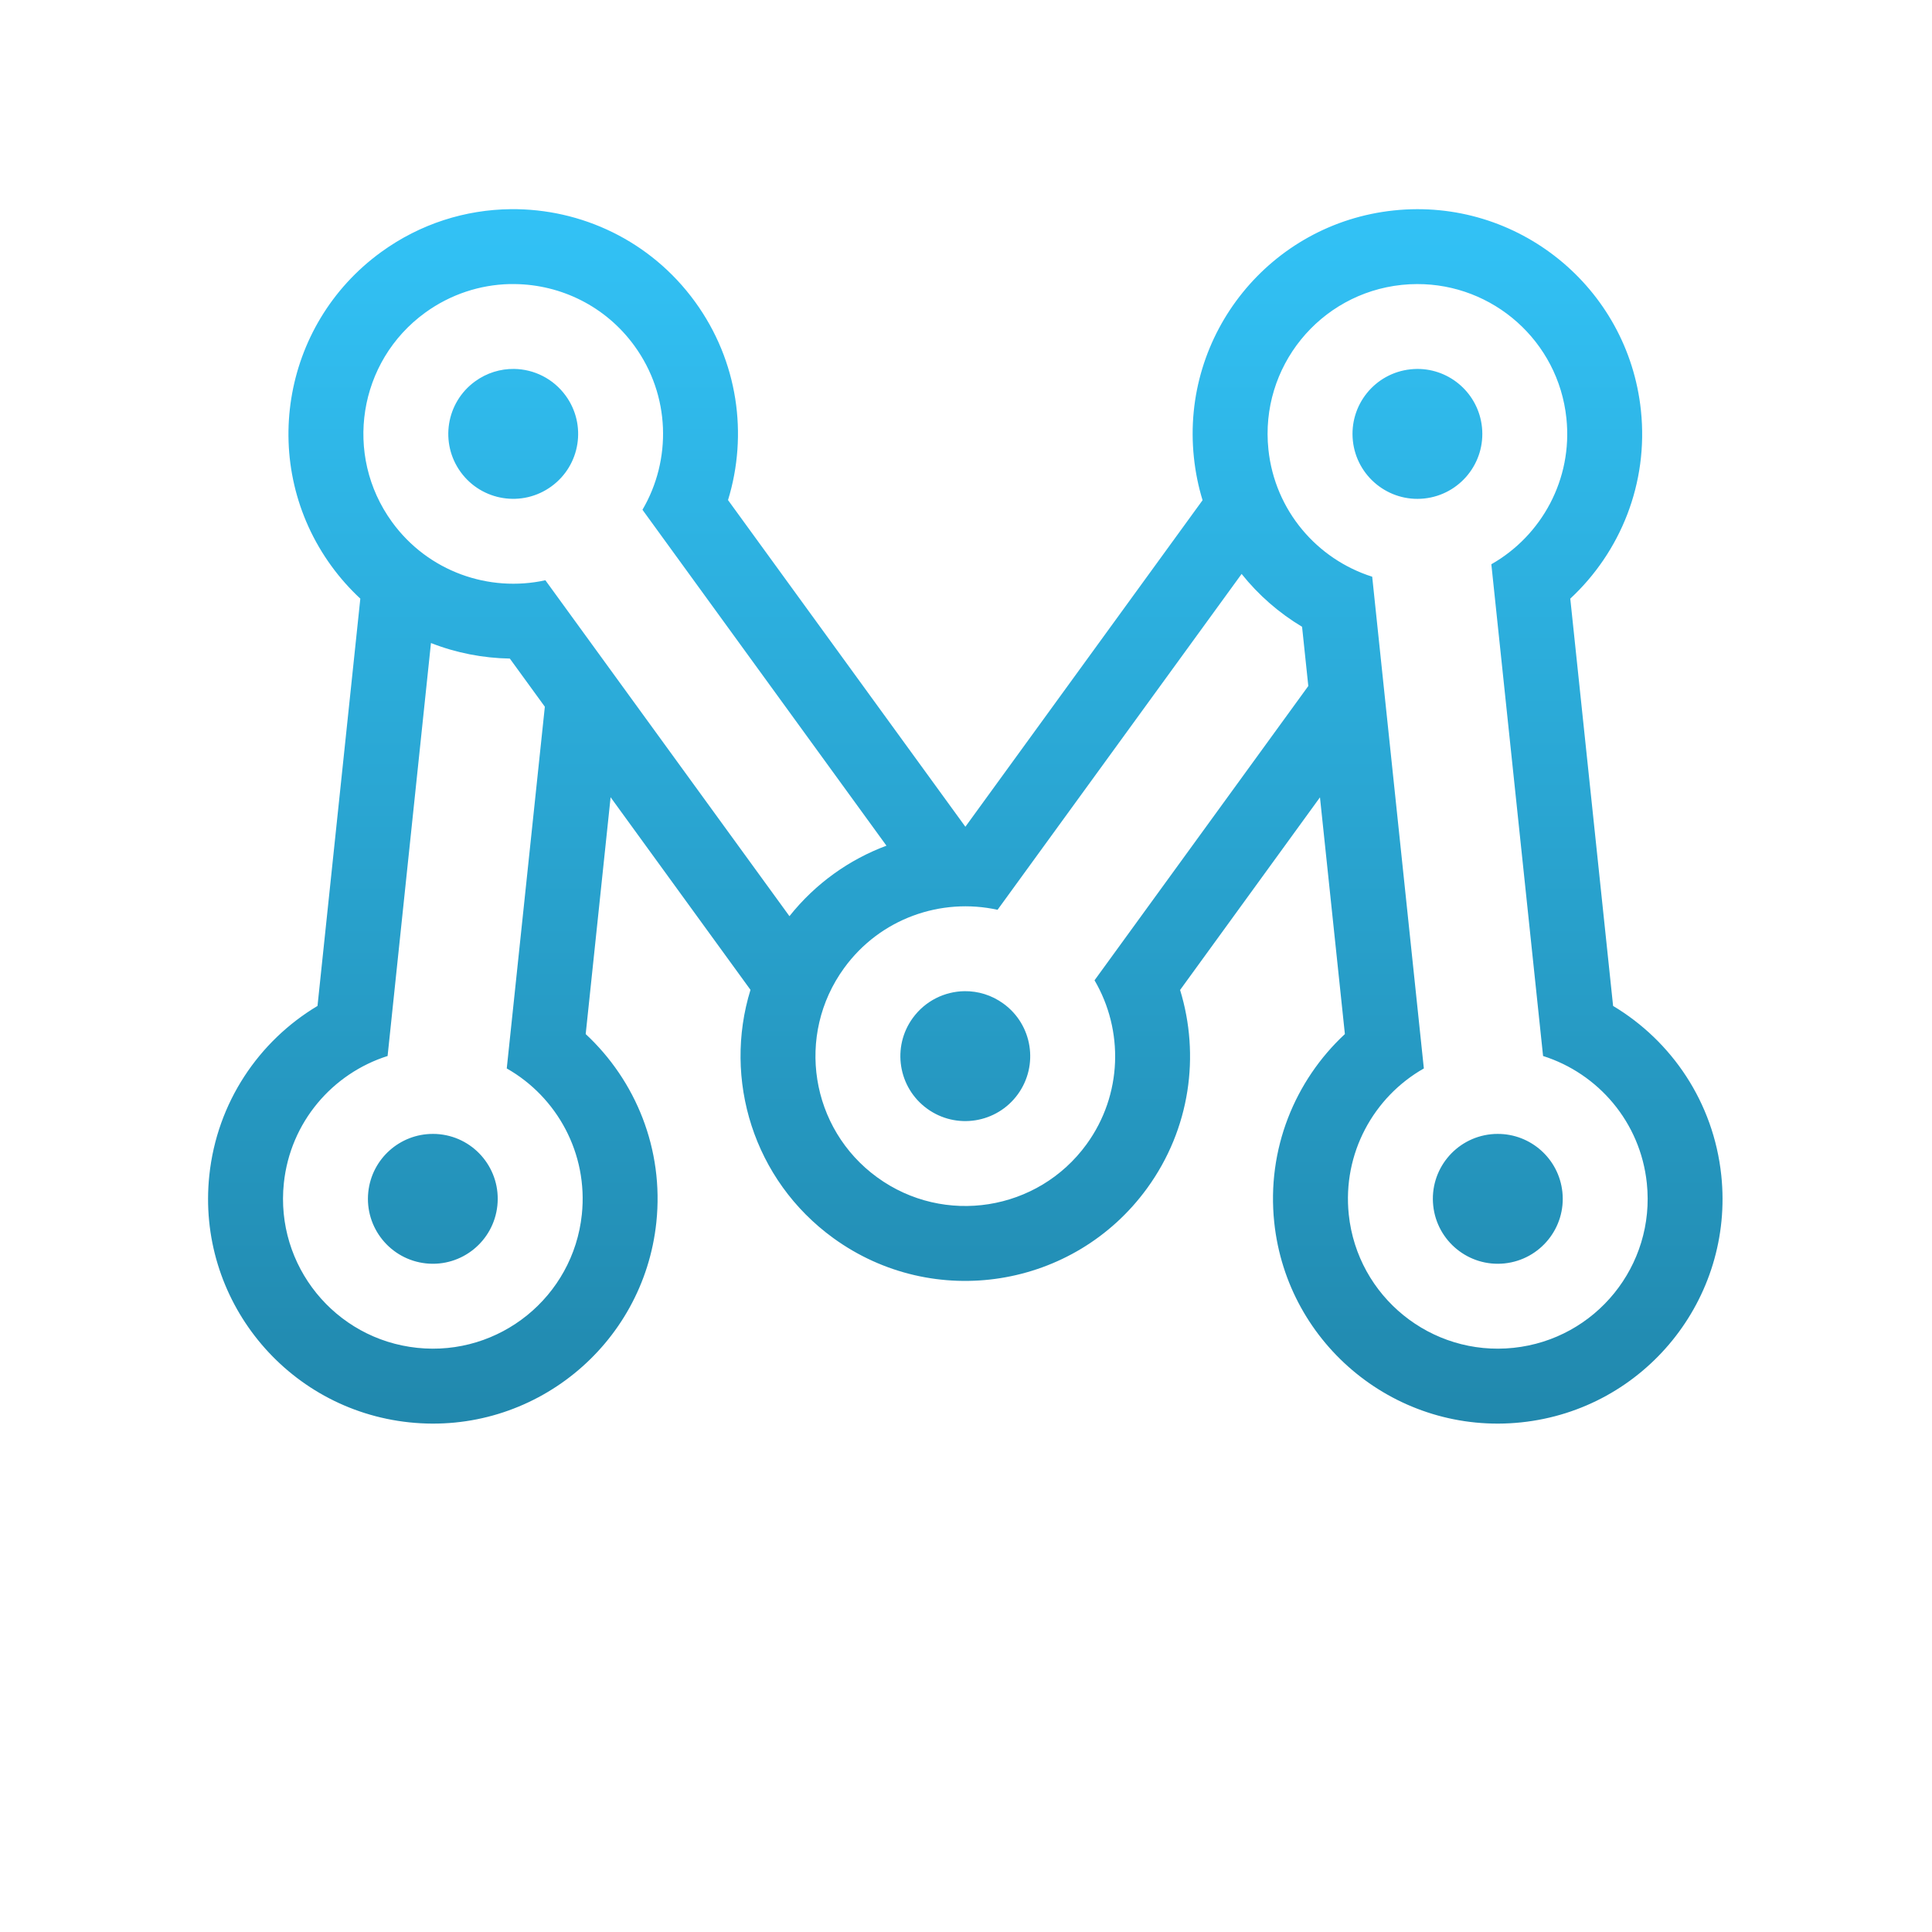
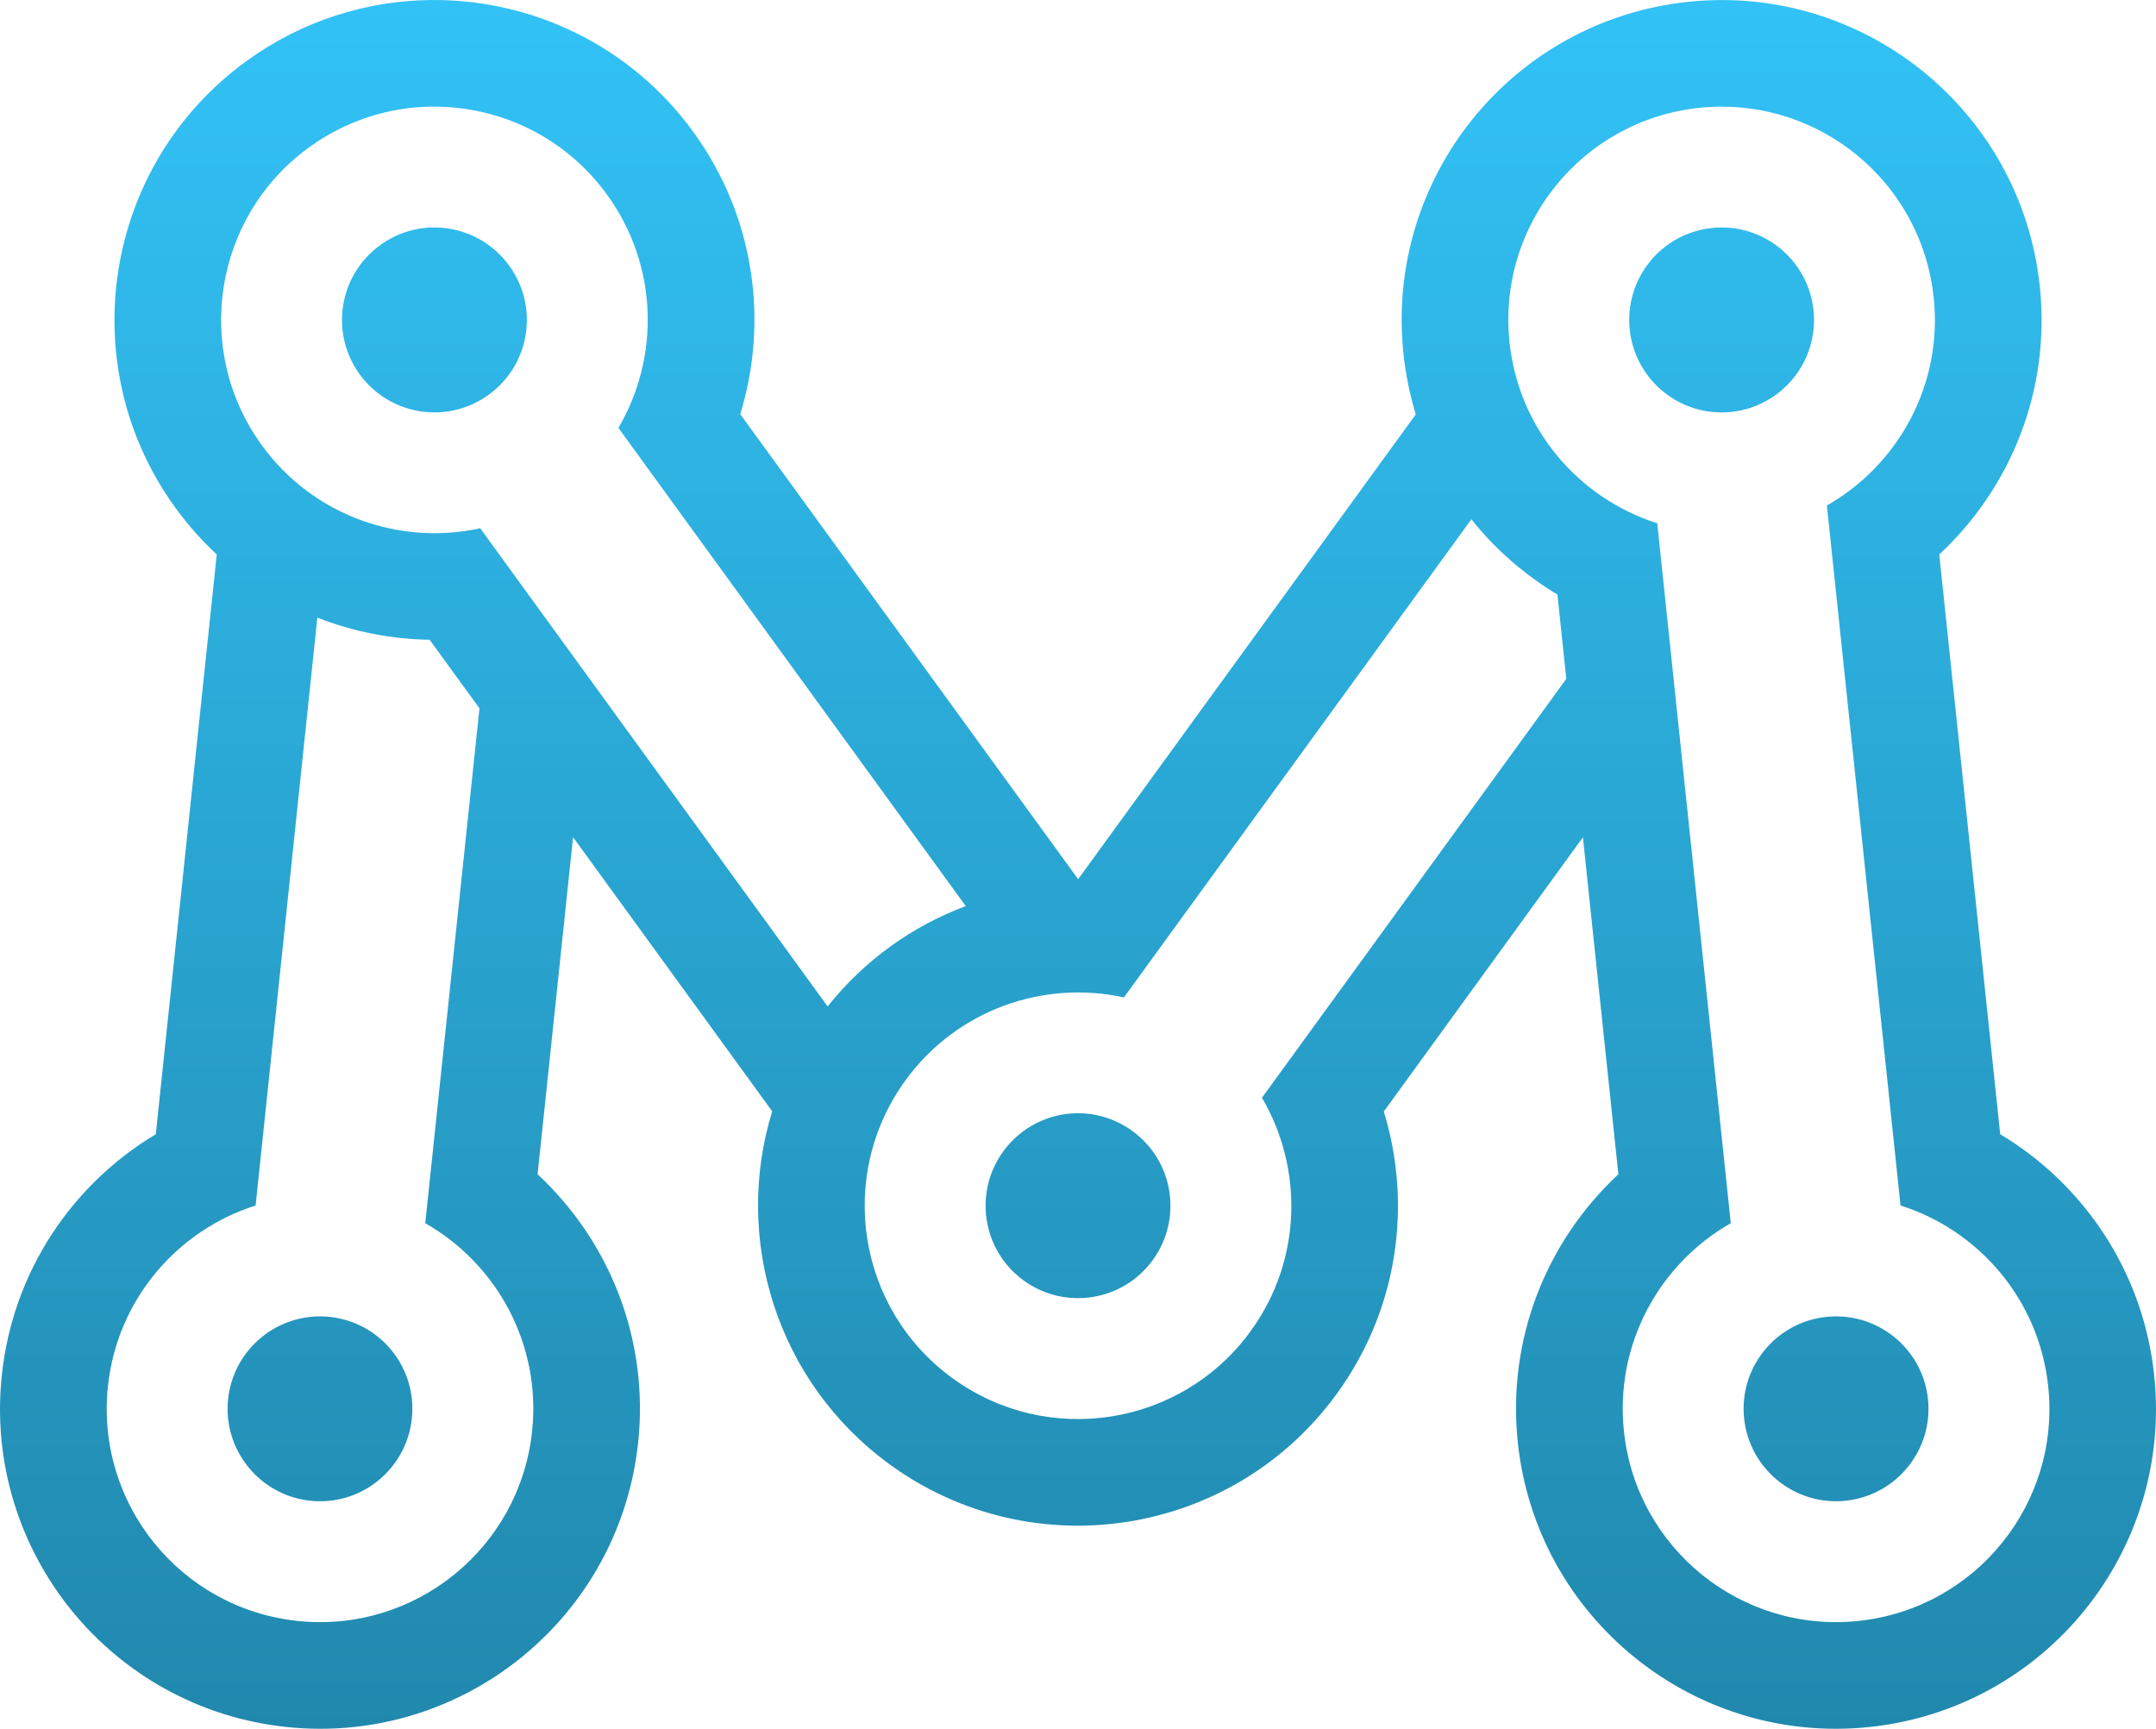
- <svg xmlns="http://www.w3.org/2000/svg" xmlns:xlink="http://www.w3.org/1999/xlink" width="566.929" height="566.929" id="svg2" version="1.1">
+ <svg xmlns="http://www.w3.org/2000/svg" xmlns:xlink="http://www.w3.org/1999/xlink" width="74.823" height="60" id="svg2" version="1.1">
  <defs id="defs4">
    <linearGradient id="linearGradient3667">
      <stop style="stop-color:#7b7a7b;stop-opacity:1;" offset="0" id="stop3669" />
      <stop style="stop-color:#525252;stop-opacity:1;" offset="1" id="stop3671" />
    </linearGradient>
    <linearGradient id="linearGradient3659">
      <stop style="stop-color:#32c2f6;stop-opacity:1;" offset="0" id="stop3661" />
      <stop style="stop-color:#2188ad;stop-opacity:1;" offset="1" id="stop3663" />
    </linearGradient>
-     <linearGradient xlink:href="#linearGradient3659" id="linearGradient3665" x1="61.054" y1="546.808" x2="61.054" y2="903.177" gradientUnits="userSpaceOnUse" />
+     <linearGradient xlink:href="#linearGradient3659" id="linearGradient3665" x1="61.054" y1="546.808" x2="61.054" y2="903.177" gradientUnits="userSpaceOnUse" gradientTransform="matrix(0.1683644,0,0,0.1683644,50.77468,455.5851)" />
    <linearGradient xlink:href="#linearGradient3667" id="linearGradient3673" x1="61.421" y1="939.829" x2="61.421" y2="991.307" gradientUnits="userSpaceOnUse" />
  </defs>
-   <g id="layer1" transform="translate(0,-485.4318)">
-     <path id="path2830" style="fill:url(#linearGradient3665);fill-opacity:1;fill-rule:nonzero;stroke:none" d="m 149.881,546.811 c -13.215,0.135 -26.525,4.224 -38.038,12.589 -29.468,21.405 -36.008,62.651 -14.604,92.114 2.561,3.523 5.424,6.725 8.495,9.583 0,0 -12.565,119.519 -12.565,119.519 -17.19,10.283 -29.493,28.271 -31.749,49.727 -3.804,36.216 22.483,68.662 58.707,72.468 36.223,3.809 68.66,-22.483 72.473,-58.704 2.25,-21.462 -6.058,-41.589 -20.733,-55.237 0,0 7.311,-69.489 7.311,-69.489 0,0 41.045,56.51 41.045,56.51 -8.093,26.218 0.844,55.796 24.277,72.822 29.465,21.406 70.706,14.861 92.115,-14.604 12.675,-17.449 15.557,-39.023 9.673,-58.176 0,0 41.045,-56.526 41.045,-56.526 0,0 7.312,69.463 7.312,69.463 -14.674,13.647 -22.983,33.774 -20.732,55.237 3.807,36.221 36.273,62.512 72.498,58.704 36.224,-3.806 62.49,-36.252 58.687,-72.468 -2.261,-21.455 -14.563,-39.443 -31.748,-49.727 0,0 -12.565,-119.519 -12.565,-119.519 14.674,-13.641 22.988,-33.769 20.728,-55.234 -3.804,-36.225 -36.27,-62.49 -72.493,-58.681 -36.226,3.802 -62.491,36.245 -58.682,72.473 0.46,4.346 1.309,8.54 2.545,12.559 0,0 -69.601,95.823 -69.601,95.823 0,0 -69.652,-95.862 -69.652,-95.862 5.879,-19.144 3.008,-40.726 -9.667,-58.176 -13.045,-17.957 -33.458,-27.399 -54.082,-27.188 z m -0.416,21.981 c 0.571,-0.014 1.143,-0.005 1.714,0 13.387,0.186 26.512,6.456 34.982,18.116 10.603,14.59 10.94,33.494 2.364,48.109 0,0 71.597,98.574 71.597,98.574 -10.871,4.059 -20.783,11.025 -28.466,20.684 0,0 -71.618,-98.571 -71.618,-98.571 -16.543,3.629 -34.414,-2.526 -45.004,-17.101 -14.272,-19.645 -9.928,-47.139 9.717,-61.412 7.482,-5.432 16.118,-8.179 24.713,-8.4 z m 266.355,0 c 22.286,-0.079 41.447,16.72 43.827,39.362 1.886,17.932 -7.291,34.485 -22.026,42.854 0,0 15.181,144.298 15.181,144.298 16.147,5.12 28.566,19.392 30.446,37.322 2.54,24.15 -14.974,45.776 -39.121,48.315 -24.155,2.546 -45.802,-14.98 -48.342,-39.121 -1.884,-17.937 7.292,-34.49 22.031,-42.864 0,0 -15.156,-144.297 -15.156,-144.297 -16.156,-5.121 -28.566,-19.389 -30.454,-37.322 -2.543,-24.151 14.973,-45.776 39.131,-48.312 1.508,-0.161 2.996,-0.231 4.485,-0.236 z m -264.966,24.899 c -3.97,-0.056 -7.999,1.146 -11.453,3.657 -8.513,6.184 -10.399,18.098 -4.214,26.612 6.188,8.51 18.103,10.395 26.611,4.205 8.516,-6.18 10.4,-18.093 4.211,-26.608 -3.67,-5.057 -9.352,-7.788 -15.156,-7.867 z m 265.042,0 c -0.648,0.004 -1.32,0.049 -1.97,0.114 -10.47,1.104 -18.037,10.48 -16.94,20.94 1.097,10.469 10.48,18.067 20.939,16.969 10.464,-1.108 18.043,-10.48 16.945,-20.944 -1.032,-9.811 -9.321,-17.109 -18.973,-17.078 z m -51.555,60.159 c 4.941,6.193 10.966,11.451 17.74,15.506 0,0 1.83,17.38 1.83,17.38 0,0 -62.731,86.357 -62.731,86.357 8.569,14.607 8.259,33.528 -2.335,48.108 -14.274,19.644 -41.793,23.994 -61.433,9.717 -19.647,-14.275 -23.996,-41.768 -9.717,-61.414 10.589,-14.584 28.476,-20.737 45.03,-17.1 0,0 71.616,-98.555 71.616,-98.555 z m -237.88,20.272 c 7.388,2.898 15.24,4.426 23.145,4.562 0,0 10.273,14.131 10.273,14.131 0,0 -11.176,106.143 -11.176,106.143 14.741,8.374 23.911,24.927 22.032,42.864 -2.546,24.141 -24.167,41.667 -48.317,39.121 -24.152,-2.539 -41.666,-24.165 -39.126,-48.315 1.879,-17.93 14.294,-32.202 30.445,-37.322 0,0 12.725,-121.184 12.725,-121.184 z m 156.565,102.161 c -5.803,0.083 -11.507,2.815 -15.181,7.874 -6.184,8.508 -4.3,20.425 4.215,26.609 8.514,6.184 20.417,4.297 26.606,-4.214 6.185,-8.516 4.305,-20.427 -4.21,-26.611 -3.457,-2.512 -7.462,-3.708 -11.431,-3.657 z m -155.958,41.885 c -9.656,-0.039 -17.967,7.244 -18.998,17.058 -1.098,10.461 6.494,19.834 16.964,20.942 10.46,1.096 19.816,-6.501 20.914,-16.965 1.102,-10.464 -6.47,-19.844 -16.94,-20.938 -0.651,-0.076 -1.293,-0.098 -1.94,-0.098 z m 312.402,0 c -0.641,0 -1.288,0.022 -1.94,0.098 -10.47,1.094 -18.068,10.474 -16.964,20.938 1.102,10.464 10.474,18.062 20.938,16.965 10.466,-1.108 18.068,-10.481 16.965,-20.942 -1.033,-9.814 -9.342,-17.097 -18.999,-17.058 z" />
+   <g id="layer1" transform="translate(-61.054,-547.6481)">
+     <path id="path2830" style="fill:url(#linearGradient3665);fill-opacity:1;fill-rule:nonzero;stroke:none" d="m 76.009,547.649 c -2.225,0.023 -4.466,0.711 -6.404,2.12 -4.961,3.604 -6.062,10.548 -2.459,15.509 0.431,0.593 0.913,1.132 1.43,1.613 0,0 -2.115,20.123 -2.115,20.123 -2.894,1.731 -4.966,4.76 -5.345,8.372 -0.641,6.097 3.785,11.56 9.884,12.201 6.099,0.641 11.56,-3.785 12.202,-9.884 0.379,-3.614 -1.02,-7.002 -3.491,-9.3 0,0 1.231,-11.699 1.231,-11.699 0,0 6.911,9.514 6.911,9.514 -1.363,4.414 0.142,9.394 4.087,12.261 4.961,3.604 11.904,2.502 15.509,-2.459 2.134,-2.938 2.619,-6.57 1.629,-9.795 0,0 6.91,-9.517 6.91,-9.517 0,0 1.231,11.695 1.231,11.695 -2.471,2.298 -3.87,5.686 -3.491,9.3 0.641,6.098 6.107,10.525 12.206,9.884 6.099,-0.641 10.521,-6.104 9.881,-12.201 -0.381,-3.612 -2.452,-6.641 -5.345,-8.372 0,0 -2.115,-20.123 -2.115,-20.123 2.471,-2.297 3.87,-5.685 3.49,-9.299 -0.64,-6.099 -6.106,-10.521 -12.205,-9.88 -6.099,0.64 -10.521,6.102 -9.88,12.202 0.077,0.732 0.22,1.438 0.429,2.115 0,0 -11.718,16.133 -11.718,16.133 0,0 -11.727,-16.14 -11.727,-16.14 0.99,-3.223 0.506,-6.857 -1.628,-9.795 -2.196,-3.023 -5.633,-4.613 -9.105,-4.578 z m -0.07,3.701 c 0.096,-0.002 0.192,-8.4e-4 0.289,0 2.254,0.031 4.464,1.087 5.89,3.05 1.785,2.457 1.842,5.639 0.398,8.1 0,0 12.054,16.596 12.054,16.596 -1.83,0.683 -3.499,1.856 -4.793,3.482 0,0 -12.058,-16.596 -12.058,-16.596 -2.785,0.611 -5.794,-0.425 -7.577,-2.879 -2.403,-3.307 -1.672,-7.936 1.636,-10.34 1.26,-0.914 2.714,-1.377 4.161,-1.414 z m 44.845,0 c 3.752,-0.013 6.978,2.815 7.379,6.627 0.318,3.019 -1.228,5.806 -3.708,7.215 0,0 2.556,24.295 2.556,24.295 2.719,0.862 4.809,3.265 5.126,6.284 0.428,4.066 -2.521,7.707 -6.587,8.135 -4.067,0.429 -7.711,-2.522 -8.139,-6.587 -0.317,-3.02 1.228,-5.807 3.709,-7.217 0,0 -2.552,-24.294 -2.552,-24.294 -2.72,-0.862 -4.809,-3.264 -5.127,-6.284 -0.428,-4.066 2.521,-7.707 6.588,-8.134 0.254,-0.027 0.504,-0.039 0.755,-0.04 z m -44.611,4.192 c -0.668,-0.009 -1.347,0.193 -1.928,0.616 -1.433,1.041 -1.751,3.047 -0.709,4.481 1.042,1.433 3.048,1.75 4.48,0.708 1.434,-1.04 1.751,-3.046 0.709,-4.48 -0.618,-0.851 -1.575,-1.311 -2.552,-1.324 z m 44.624,0 c -0.109,6.7e-4 -0.222,0.008 -0.332,0.019 -1.763,0.186 -3.037,1.764 -2.852,3.526 0.185,1.763 1.764,3.042 3.525,2.857 1.762,-0.187 3.038,-1.765 2.853,-3.526 -0.174,-1.652 -1.569,-2.881 -3.194,-2.875 z m -8.68,10.129 c 0.832,1.043 1.846,1.928 2.987,2.611 0,0 0.308,2.926 0.308,2.926 0,0 -10.562,14.54 -10.562,14.54 1.443,2.459 1.391,5.645 -0.393,8.1 -2.403,3.307 -7.036,4.04 -10.343,1.636 -3.308,-2.403 -4.04,-7.032 -1.636,-10.34 1.783,-2.455 4.794,-3.491 7.581,-2.879 0,0 12.058,-16.593 12.058,-16.593 z m -40.05,3.413 c 1.244,0.488 2.566,0.745 3.897,0.768 0,0 1.73,2.379 1.73,2.379 0,0 -1.882,17.871 -1.882,17.871 2.482,1.41 4.026,4.197 3.709,7.217 -0.429,4.064 -4.069,7.015 -8.135,6.587 -4.066,-0.427 -7.015,-4.069 -6.587,-8.135 0.316,-3.019 2.407,-5.422 5.126,-6.284 0,0 2.142,-20.403 2.142,-20.403 z m 26.36,17.2 c -0.977,0.014 -1.937,0.474 -2.556,1.326 -1.041,1.433 -0.724,3.439 0.71,4.48 1.434,1.041 3.438,0.723 4.48,-0.709 1.041,-1.434 0.725,-3.439 -0.709,-4.48 -0.582,-0.423 -1.256,-0.624 -1.925,-0.616 z m -26.258,7.052 c -1.626,-0.007 -3.025,1.22 -3.199,2.872 -0.185,1.761 1.093,3.339 2.856,3.526 1.761,0.185 3.336,-1.095 3.521,-2.856 0.186,-1.762 -1.089,-3.341 -2.852,-3.525 -0.11,-0.013 -0.218,-0.017 -0.327,-0.017 z m 52.597,0 c -0.108,0 -0.217,0.004 -0.327,0.017 -1.763,0.184 -3.042,1.763 -2.856,3.525 0.186,1.762 1.763,3.041 3.525,2.856 1.762,-0.187 3.042,-1.765 2.856,-3.526 -0.174,-1.652 -1.573,-2.879 -3.199,-2.872 z" />
  </g>
</svg>
